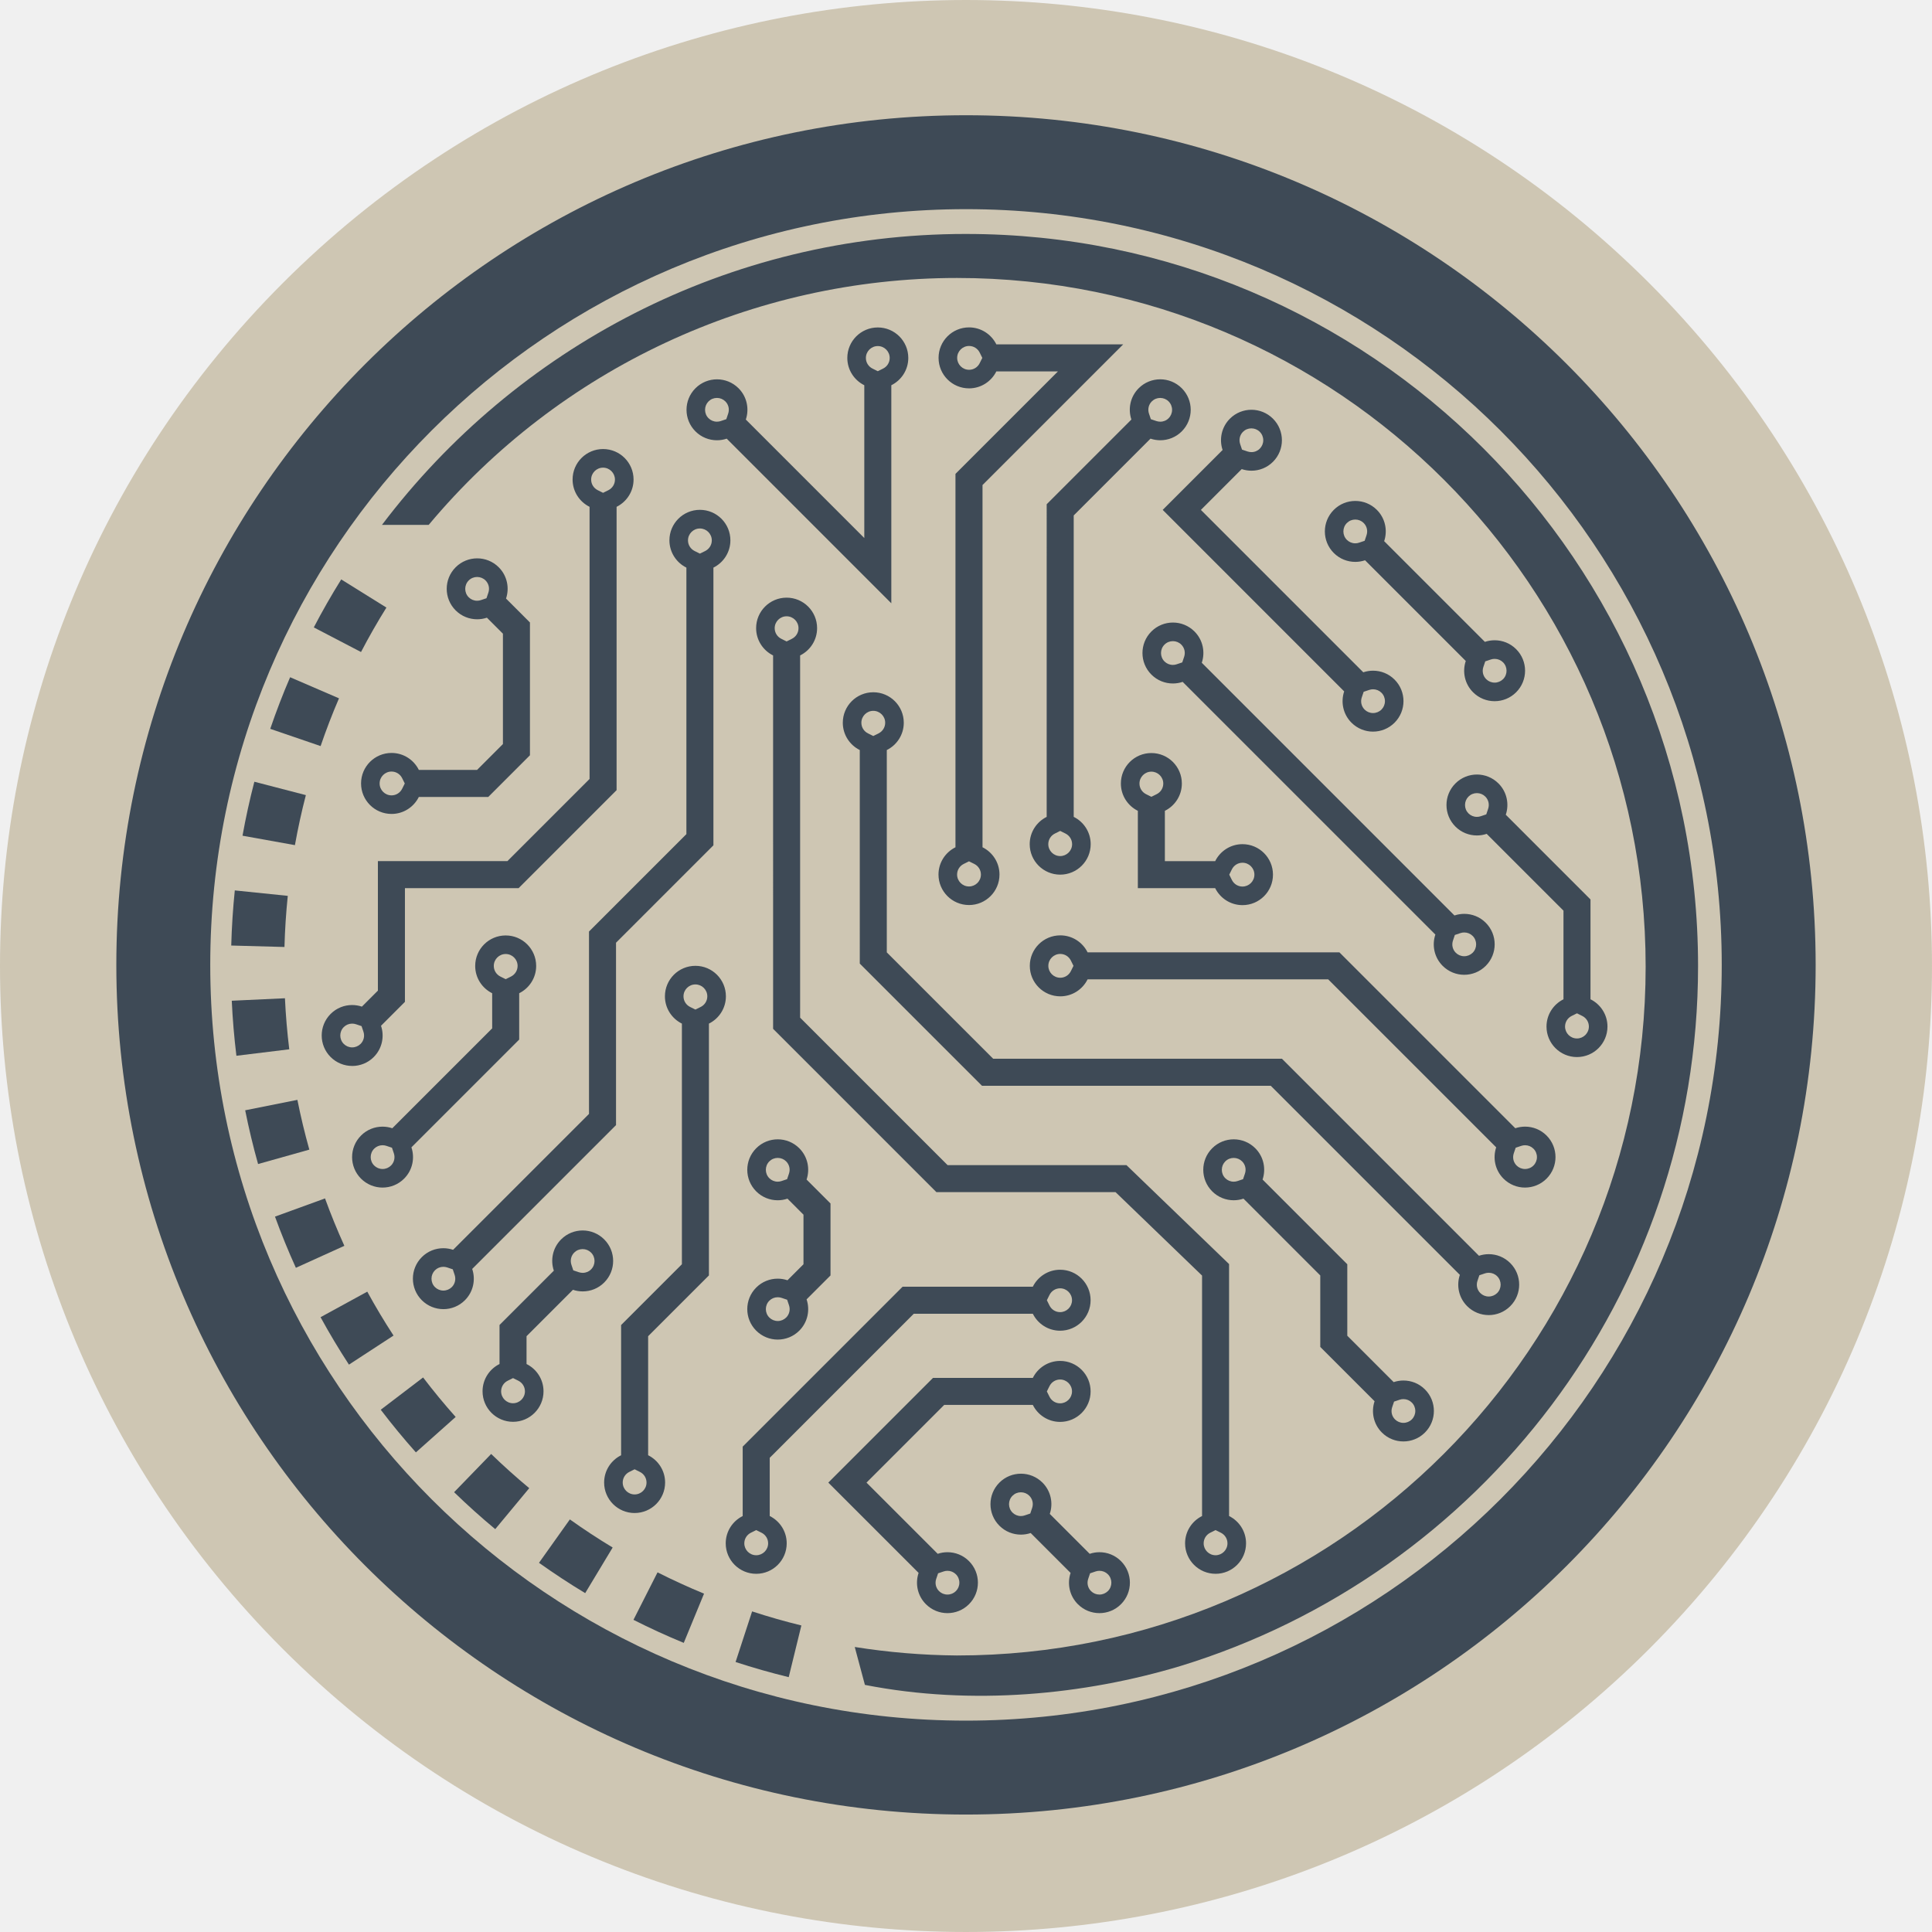
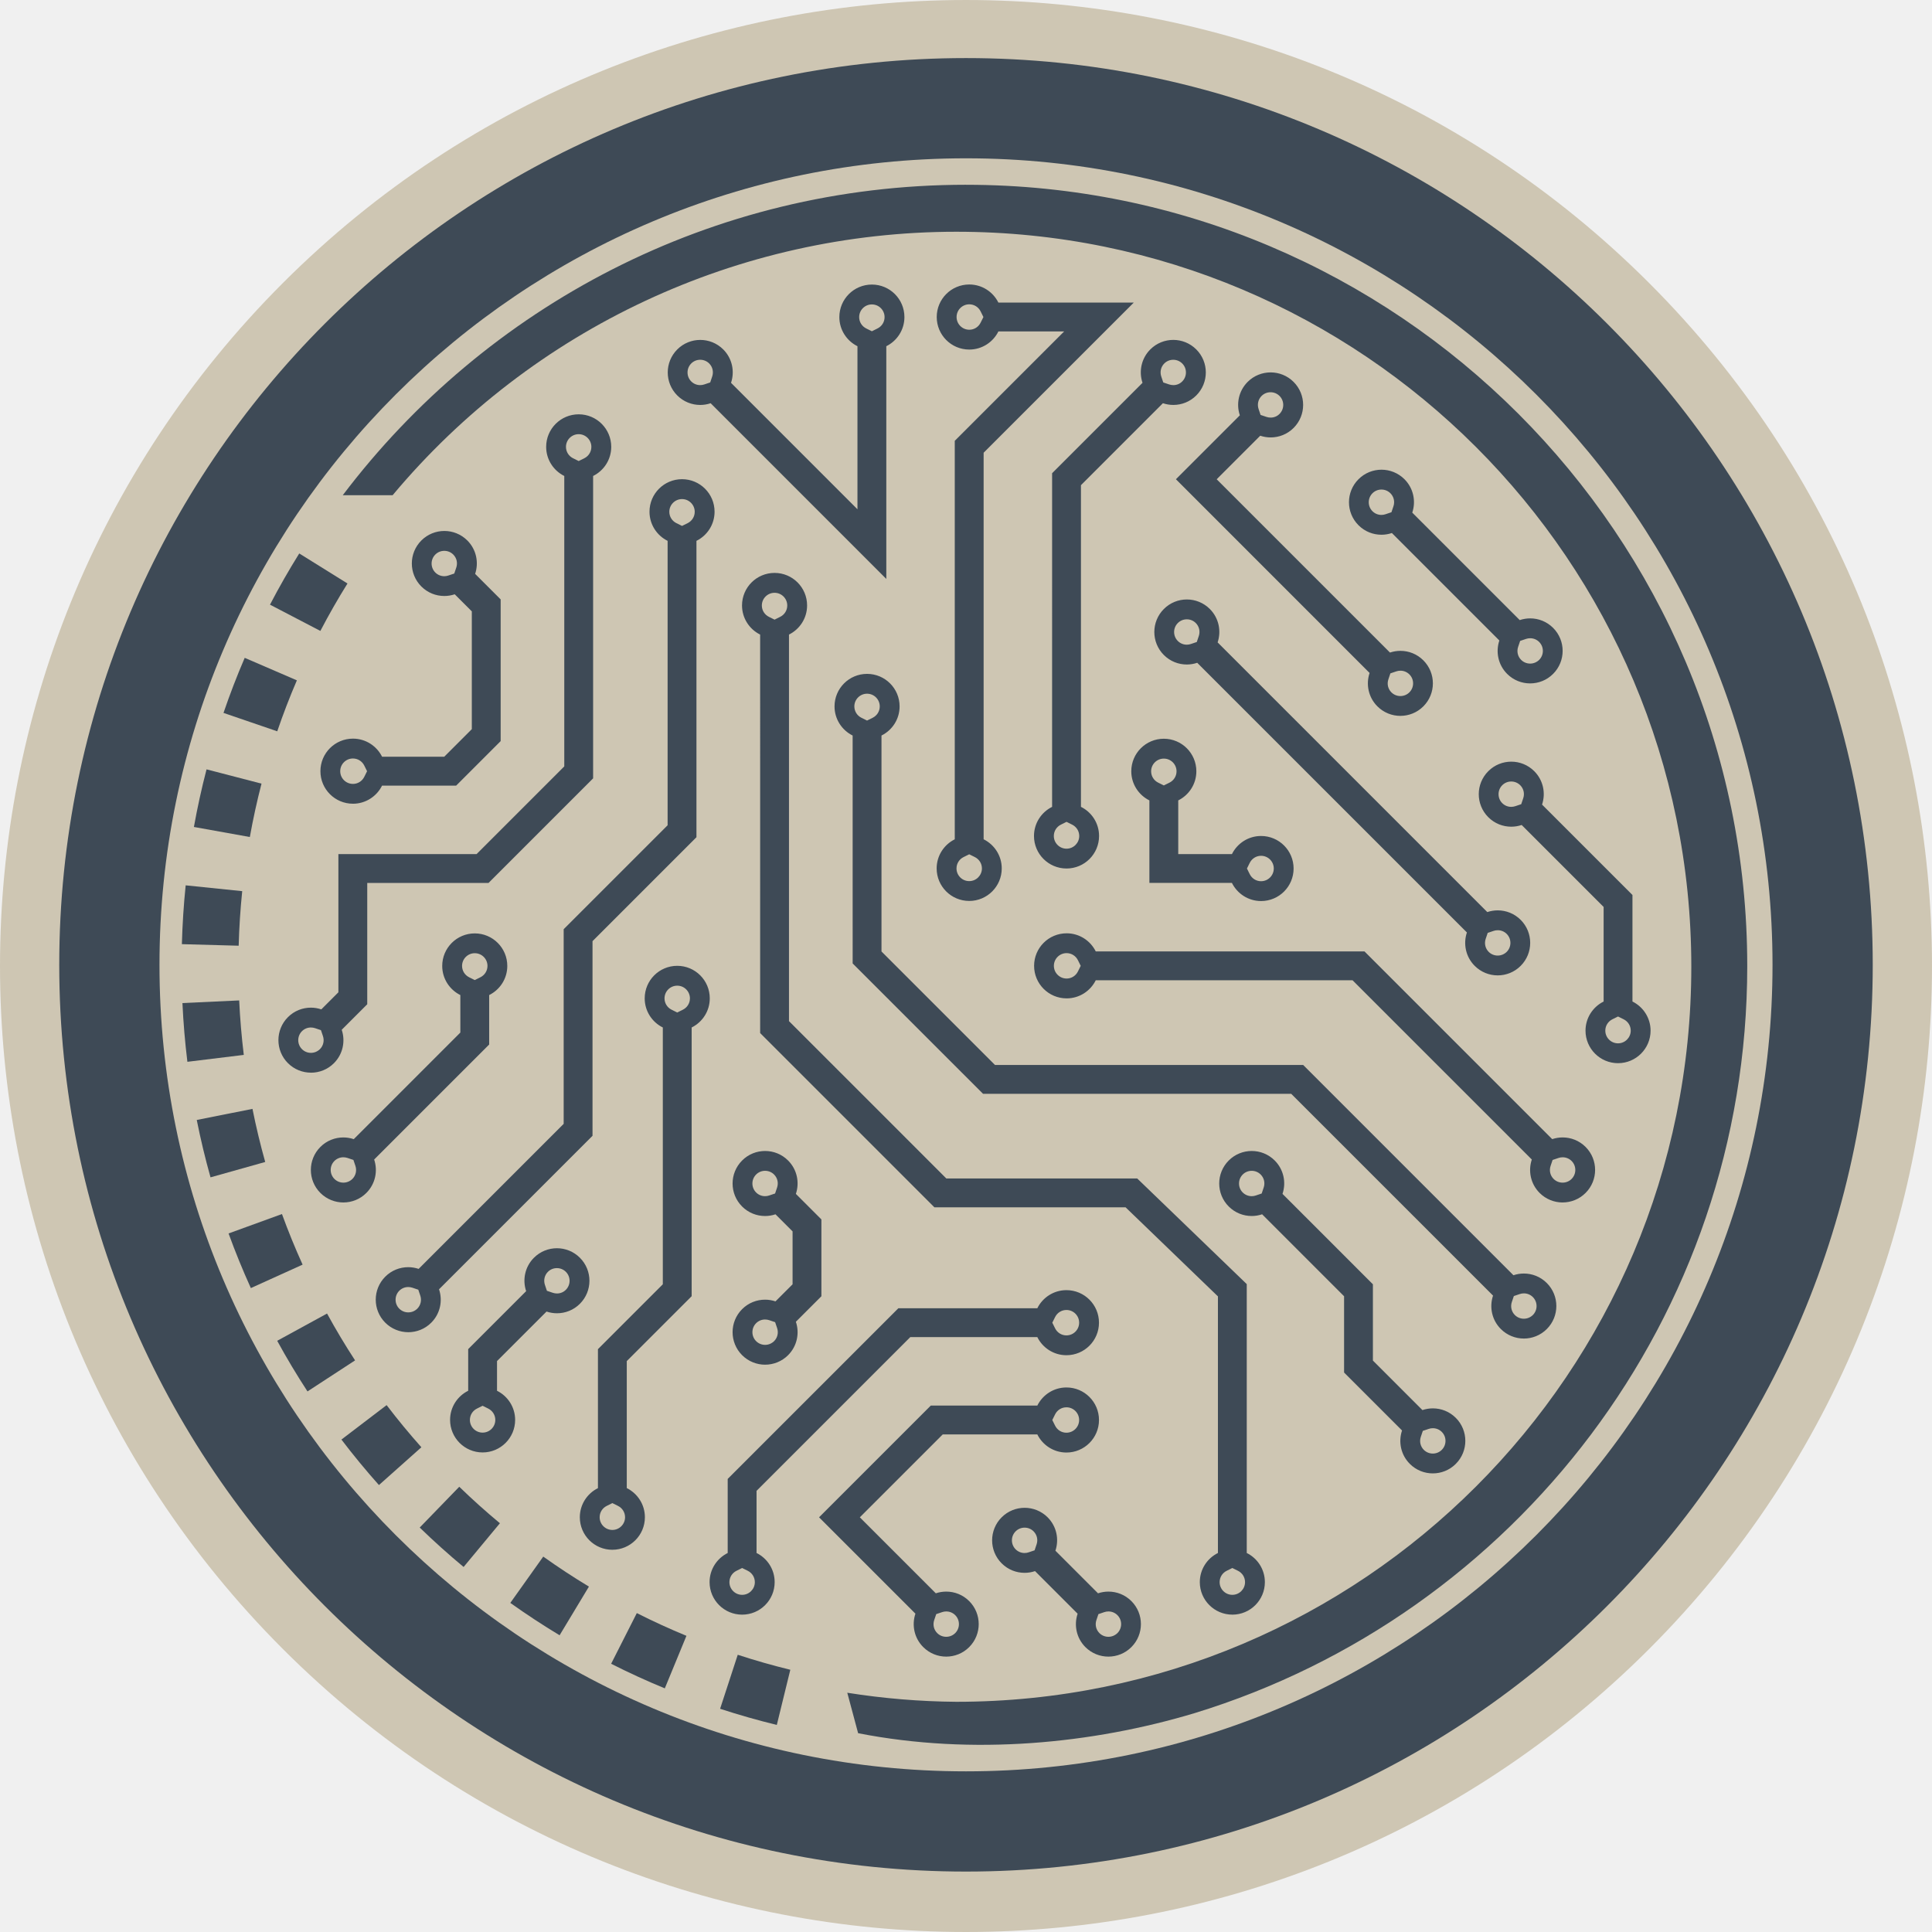
- <svg xmlns="http://www.w3.org/2000/svg" width="114.077mm" height="114.077mm" viewBox="0 0 114.077 114.077" version="1.1" id="svg8">
+ <svg xmlns="http://www.w3.org/2000/svg" width="106.895mm" height="106.895mm" viewBox="0 0 106.895 106.895" version="1.1" id="svg8">
  <defs id="defs2">
    <marker orient="auto" refY="0" refX="0" id="Arrow2Send" style="overflow:visible">
      <path id="path893" style="fill:#3e4a56;fill-opacity:1;fill-rule:evenodd;stroke:#3e4a56;stroke-width:0.625;stroke-linejoin:round;stroke-opacity:1" d="M 8.719,4.034 -2.207,0.016 8.719,-4.002 c -1.745,2.372 -1.735,5.617 -6e-7,8.035 z" transform="matrix(-0.3,0,0,-0.3,0.69,0)" />
    </marker>
    <marker style="overflow:visible" id="marker3420" refX="0" refY="0" orient="auto">
      <path transform="matrix(-0.3,0,0,-0.3,0.69,0)" d="M 8.719,4.034 -2.207,0.016 8.719,-4.002 c -1.745,2.372 -1.735,5.617 -6e-7,8.035 z" style="fill:#ffffff;fill-opacity:1;fill-rule:evenodd;stroke:#ffffff;stroke-width:0.625;stroke-linejoin:round;stroke-opacity:1" id="path3418" />
    </marker>
    <marker orient="auto" refY="0" refX="0" id="Arrow2Lend" style="overflow:visible">
      <path id="path3123" style="fill:#ffffff;fill-opacity:1;fill-rule:evenodd;stroke:#ffffff;stroke-width:0.625;stroke-linejoin:round;stroke-opacity:1" d="M 8.719,4.034 -2.207,0.016 8.719,-4.002 c -1.745,2.372 -1.735,5.617 -6e-7,8.035 z" transform="matrix(-1.1,0,0,-1.1,-1.1,0)" />
    </marker>
  </defs>
-   <g id="layer1" transform="translate(-8.271617,-71.39467)">
+   <g id="layer1" transform="translate(-11.86239,-74.98545)">
    <g id="g2146" transform="matrix(0.6287689,0,0,0.6287689,3.070681,68.85272)" style="stroke-width:1.59">
-       <circle transform="rotate(45)" r="90.714" cy="-2.99" cx="136.997" id="path843" style="opacity:1;fill:#cec6b3;fill-opacity:1;stroke:none;stroke-width:7.952;stroke-miterlimit:4;stroke-dasharray:none;stroke-dashoffset:0;stroke-opacity:1" />
+       <circle transform="rotate(45)" r="85.003" cy="-2.99" cx="136.997" id="path843" style="opacity:1;fill:#cec6b3;fill-opacity:1;stroke:none;stroke-width:7.952;stroke-miterlimit:4;stroke-dasharray:none;stroke-dashoffset:0;stroke-opacity:1" />
      <path id="rect847" d="m 98.986,26.012 c -22.386,0 -42.287,10.73 -54.843,27.319 h 4.387 c 12.286,-14.69 30.45,-23.181 49.601,-23.185 35.721,-1.9e-5 64.679,28.958 64.679,64.679 -2.7e-4,35.721 -28.958,64.679 -64.679,64.679 -3.213,-0.027 -6.419,-0.293 -9.592,-0.797 l 0.954,3.56 c 10.081,1.975 20.62,0.933 29.613,-1.768 28.136,-8.613 48.626,-34.802 48.626,-65.74 0,-37.938 -30.808,-68.746 -68.746,-68.746 z" style="opacity:1;fill:#3e4a56;fill-opacity:1;stroke:none;stroke-width:7.952;stroke-miterlimit:4;stroke-dasharray:none;stroke-dashoffset:0;stroke-opacity:1" />
      <path id="path2072" d="m 40.315,58.455 c -0.914,1.466 -1.774,2.968 -2.575,4.506 l 4.434,2.311 c 0.739,-1.419 1.536,-2.811 2.385,-4.174 z m -4.799,9.185 c -0.687,1.592 -1.307,3.21 -1.867,4.846 l 4.73,1.619 c 0.519,-1.518 1.093,-3.016 1.727,-4.484 z m -3.359,9.814 c -0.435,1.675 -0.806,3.366 -1.112,5.068 l 4.922,0.885 c 0.283,-1.578 0.625,-3.146 1.027,-4.697 z m -1.836,10.205 c -0.177,1.72 -0.287,3.447 -0.334,5.176 l 4.998,0.137 c 0.043,-1.603 0.147,-3.206 0.311,-4.801 z m 4.709,10.127 -4.994,0.233 c 0.08,1.728 0.225,3.451 0.436,5.168 l 4.963,-0.607 c -0.195,-1.592 -0.33,-3.191 -0.405,-4.793 z m 1.168,9.543 -4.902,0.978 c 0.339,1.697 0.743,3.381 1.211,5.047 l 4.813,-1.352 c -0.433,-1.543 -0.807,-3.102 -1.121,-4.674 z m 2.596,9.254 -4.699,1.709 c 0.592,1.626 1.246,3.231 1.961,4.807 l 4.554,-2.064 c -0.662,-1.46 -1.268,-2.945 -1.816,-4.451 z m 3.967,8.756 -4.387,2.398 c 0.83,1.519 1.72,3.004 2.666,4.455 l 4.187,-2.731 c -0.875,-1.341 -1.698,-2.717 -2.466,-4.123 z m 5.242,8.058 -3.977,3.031 c 1.049,1.377 2.151,2.712 3.301,4.004 l 3.735,-3.326 c -1.067,-1.198 -2.088,-2.435 -3.059,-3.709 z m 6.392,7.184 -3.48,3.59 c 1.243,1.205 2.532,2.364 3.863,3.469 l 3.194,-3.848 c -1.233,-1.024 -2.427,-2.096 -3.577,-3.211 z m 7.391,6.146 -2.899,4.075 c 1.408,1.001 2.853,1.953 4.338,2.847 l 2.58,-4.283 c -1.371,-0.825 -2.711,-1.708 -4.019,-2.639 z m 8.233,4.971 -2.26,4.459 c 1.545,0.783 3.122,1.505 4.723,2.164 l 1.904,-4.623 c -1.481,-0.61 -2.939,-1.277 -4.367,-2 z m 8.881,3.668 -1.552,4.752 c 1.645,0.538 3.31,1.011 4.99,1.422 l 1.188,-4.855 c -1.558,-0.381 -3.102,-0.821 -4.625,-1.319 z" style="color:#000000;font-style:normal;font-variant:normal;font-weight:normal;font-stretch:normal;font-size:medium;line-height:normal;font-family:sans-serif;font-variant-ligatures:normal;font-variant-position:normal;font-variant-caps:normal;font-variant-numeric:normal;font-variant-alternates:normal;font-feature-settings:normal;text-indent:0;text-align:start;text-decoration:none;text-decoration-line:none;text-decoration-style:solid;text-decoration-color:#000000;letter-spacing:normal;word-spacing:normal;text-transform:none;writing-mode:lr-tb;direction:ltr;text-orientation:mixed;dominant-baseline:auto;baseline-shift:baseline;text-anchor:start;white-space:normal;shape-padding:0;clip-rule:nonzero;display:inline;overflow:visible;visibility:visible;opacity:1;isolation:auto;mix-blend-mode:normal;color-interpolation:sRGB;color-interpolation-filters:linearRGB;solid-color:#000000;solid-opacity:1;vector-effect:none;fill:#3e4a56;fill-opacity:1;fill-rule:nonzero;stroke:none;stroke-width:7.952;stroke-linecap:butt;stroke-linejoin:miter;stroke-miterlimit:4;stroke-dasharray:7.952, 7.952;stroke-dashoffset:0;stroke-opacity:1;color-rendering:auto;image-rendering:auto;shape-rendering:auto;text-rendering:auto;enable-background:accumulate" />
      <path id="circle6616-9" d="M 98.986,14.864 A 79.79,79.79 0 0 0 19.196,94.653 79.79,79.79 0 0 0 98.986,174.443 79.79,79.79 0 0 0 178.775,94.653 79.79,79.79 0 0 0 98.986,14.864 Z m 0,8.82 A 70.97,70.97 0 0 1 169.956,94.653 70.97,70.97 0 0 1 98.986,165.623 70.97,70.97 0 0 1 28.016,94.653 70.97,70.97 0 0 1 98.986,23.684 Z" style="opacity:1;fill:#3e4a56;fill-opacity:1;stroke:none;stroke-width:7.952;stroke-miterlimit:4;stroke-dasharray:none;stroke-dashoffset:0;stroke-opacity:1" />
      <path id="path73" d="m 97.243,155.529 v -6.4e-4 c 0.732,0 1.466,-0.279 2.023,-0.838 1.118,-1.118 1.118,-2.93 0,-4.048 -0.559,-0.559 -1.287,-0.836 -2.019,-0.836 -0.311,0 -0.622,0.051 -0.918,0.15 l -6.686,-6.686 7.296,-7.295 h 8.323 c 0.468,0.944 1.438,1.594 2.563,1.594 1.581,0 2.863,-1.281 2.863,-2.863 0,-1.581 -1.281,-2.863 -2.863,-2.863 -1.124,0 -2.095,0.651 -2.563,1.594 h -9.374 l -9.832,9.832 8.479,8.479 c -0.336,0.998 -0.109,2.144 0.685,2.938 0.559,0.561 1.291,0.842 2.023,0.842 z m 14.273,-6.4e-4 c 0.732,0 1.466,-0.279 2.023,-0.838 1.118,-1.118 1.118,-2.93 0,-4.048 -0.559,-0.559 -1.288,-0.836 -2.019,-0.836 -0.311,0 -0.622,0.051 -0.918,0.151 l -3.748,-3.748 c 0.336,-0.998 0.11,-2.144 -0.684,-2.938 -0.559,-0.559 -1.291,-0.838 -2.024,-0.838 -0.732,0 -1.466,0.279 -2.023,0.838 -1.118,1.118 -1.118,2.931 0,4.048 0.559,0.559 1.288,0.836 2.019,0.836 0.311,0 0.622,-0.051 0.918,-0.151 l 3.748,3.748 c -0.336,0.998 -0.11,2.144 0.684,2.938 0.558,0.558 1.29,0.838 2.024,0.838 z m 0,-1.744 h -2.2e-4 c -0.299,-1.1e-4 -0.579,-0.116 -0.79,-0.326 -0.301,-0.301 -0.403,-0.74 -0.264,-1.148 l 0.176,-0.522 0.522,-0.176 c 0.117,-0.04 0.238,-0.059 0.363,-0.059 0.299,0 0.577,0.116 0.787,0.325 0.436,0.436 0.436,1.145 0,1.581 -0.215,0.208 -0.495,0.325 -0.793,0.325 z m -14.273,0 c -0.299,0 -0.579,-0.116 -0.79,-0.326 -0.301,-0.301 -0.403,-0.74 -0.264,-1.148 l 0.176,-0.522 0.522,-0.176 c 0.117,-0.04 0.238,-0.059 0.363,-0.059 0.299,0 0.577,0.116 0.787,0.325 0.211,0.211 0.326,0.491 0.326,0.79 0,0.299 -0.116,0.579 -0.326,0.79 -0.211,0.21 -0.494,0.326 -0.793,0.326 z m -17.957,-1.949 v -2.1e-4 c 1.581,0 2.863,-1.281 2.863,-2.863 0,-1.124 -0.65,-2.095 -1.594,-2.563 v -5.468 l 13.529,-13.529 h 11.177 c 0.468,0.944 1.438,1.594 2.563,1.594 1.581,0 2.863,-1.281 2.863,-2.863 0,-1.581 -1.281,-2.863 -2.863,-2.863 -1.124,0 -2.095,0.65 -2.563,1.594 H 93.033 l -15.017,15.017 v 6.52 c -0.944,0.468 -1.594,1.438 -1.594,2.563 0.002,1.58 1.283,2.861 2.864,2.861 z m 43.136,-2.1e-4 c 1.581,0 2.863,-1.281 2.863,-2.863 0,-1.124 -0.651,-2.095 -1.594,-2.563 V 122.748 l -9.637,-9.293 H 97.256 L 83.409,99.608 V 65.593 c 0.944,-0.468 1.594,-1.438 1.594,-2.563 0,-1.581 -1.281,-2.863 -2.863,-2.863 -1.581,0 -2.863,1.281 -2.863,2.863 0,1.124 0.651,2.095 1.594,2.563 l 8e-4,35.065 15.334,15.334 16.824,8e-4 8.124,7.835 v 22.582 c -0.944,0.468 -1.594,1.438 -1.594,2.563 8.1e-4,1.58 1.282,2.861 2.863,2.861 z m 0,-1.744 c -0.617,0 -1.118,-0.501 -1.118,-1.118 0,-0.425 0.239,-0.809 0.625,-0.999 l 0.493,-0.244 0.493,0.244 c 0.385,0.191 0.625,0.574 0.625,0.999 0,0.617 -0.503,1.118 -1.118,1.118 z m -43.136,0 c -0.617,0 -1.118,-0.501 -1.118,-1.118 0,-0.425 0.239,-0.809 0.625,-0.999 l 0.493,-0.244 0.494,0.244 c 0.385,0.191 0.625,0.574 0.625,0.999 0,0.617 -0.503,1.118 -1.118,1.118 z m 24.854,-3.68 c -0.299,0 -0.577,-0.116 -0.787,-0.325 -0.436,-0.436 -0.436,-1.145 0,-1.581 0.211,-0.211 0.491,-0.326 0.79,-0.326 0.299,0 0.579,0.116 0.79,0.326 0.301,0.301 0.403,0.74 0.264,1.148 l -0.176,0.522 -0.522,0.176 c -0.114,0.04 -0.236,0.06 -0.36,0.06 z m -36.273,-0.285 v -2.2e-4 c 1.581,0 2.863,-1.281 2.863,-2.863 0,-1.124 -0.65,-2.095 -1.594,-2.563 v -11.177 l 5.709,-5.709 v -23.647 c 0.944,-0.468 1.594,-1.438 1.594,-2.563 0,-1.581 -1.281,-2.863 -2.863,-2.863 -1.581,0 -2.863,1.281 -2.863,2.863 0,1.124 0.65,2.095 1.594,2.563 v 22.598 l -5.709,5.709 v 12.229 c -0.944,0.468 -1.594,1.438 -1.594,2.563 8e-4,1.58 1.282,2.861 2.863,2.861 z m 0,-1.745 c -0.617,0 -1.118,-0.501 -1.118,-1.118 0,-0.425 0.239,-0.809 0.625,-0.999 l 0.493,-0.245 0.493,0.245 c 0.385,0.19 0.625,0.574 0.625,0.999 0,0.617 -0.502,1.118 -1.118,1.118 z m 72.195,-4.976 c 0.732,0 1.466,-0.279 2.024,-0.838 1.118,-1.118 1.118,-2.931 0,-4.048 -0.559,-0.559 -1.288,-0.836 -2.019,-0.836 -0.311,0 -0.622,0.051 -0.918,0.151 l -4.357,-4.357 v -6.712 l -7.955,-7.955 c 0.336,-0.998 0.109,-2.144 -0.685,-2.938 -0.559,-0.559 -1.291,-0.838 -2.023,-0.838 -0.732,0 -1.466,0.279 -2.023,0.838 -1.118,1.118 -1.118,2.931 0,4.048 0.559,0.559 1.287,0.836 2.019,0.836 0.311,0 0.622,-0.051 0.918,-0.151 l 7.212,7.212 v 6.712 l 5.1,5.1 c -0.336,0.998 -0.109,2.144 0.685,2.938 0.558,0.56 1.29,0.838 2.023,0.838 z m 0,-1.745 c -0.299,0 -0.579,-0.116 -0.79,-0.326 -0.301,-0.301 -0.403,-0.74 -0.264,-1.148 l 0.176,-0.522 0.52,-0.176 c 0.117,-0.04 0.238,-0.059 0.362,-0.059 0.299,0 0.577,0.116 0.787,0.325 0.211,0.211 0.326,0.491 0.326,0.79 0,0.299 -0.116,0.579 -0.326,0.79 -0.211,0.211 -0.492,0.326 -0.79,0.326 z m -83.613,-0.099 c 1.581,0 2.863,-1.281 2.863,-2.863 0,-1.124 -0.651,-2.095 -1.594,-2.563 v -2.614 l 4.357,-4.357 c 0.299,0.1 0.609,0.151 0.918,0.151 0.731,0 1.463,-0.278 2.019,-0.836 1.118,-1.118 1.118,-2.93 0,-4.048 -0.559,-0.559 -1.291,-0.839 -2.023,-0.839 -0.732,0 -1.466,0.279 -2.024,0.839 -0.794,0.794 -1.021,1.941 -0.684,2.938 l -5.1,5.1 v 3.665 c -0.944,0.468 -1.594,1.438 -1.594,2.563 8e-4,1.582 1.282,2.864 2.863,2.864 z m 51.374,-1.735 c -0.425,0 -0.809,-0.239 -0.999,-0.625 l -0.245,-0.493 0.245,-0.494 c 0.191,-0.385 0.574,-0.625 0.999,-0.625 0.617,0 1.118,0.501 1.118,1.118 0,0.617 -0.501,1.118 -1.118,1.118 z m -51.374,-0.009 c -0.617,0 -1.118,-0.501 -1.118,-1.118 0,-0.425 0.239,-0.809 0.625,-0.999 l 0.493,-0.245 0.493,0.245 c 0.385,0.191 0.625,0.574 0.625,0.999 0,0.617 -0.502,1.118 -1.118,1.118 z m 24.859,-5.978 c 0.732,0 1.466,-0.279 2.024,-0.838 0.794,-0.794 1.021,-1.942 0.684,-2.938 l 2.246,-2.246 v -6.76 l -2.246,-2.246 c 0.336,-0.998 0.11,-2.144 -0.684,-2.938 -0.559,-0.559 -1.291,-0.839 -2.024,-0.839 -0.732,0 -1.466,0.279 -2.023,0.839 -1.118,1.118 -1.118,2.93 0,4.048 0.559,0.559 1.29,0.836 2.019,0.836 0.311,0 0.622,-0.051 0.918,-0.151 l 1.503,1.503 v 4.657 l -1.503,1.502 c -0.299,-0.1 -0.609,-0.15 -0.918,-0.15 -0.731,0 -1.463,0.278 -2.019,0.836 -1.118,1.118 -1.118,2.93 0,4.048 0.558,0.556 1.29,0.838 2.023,0.838 z m 0,-1.744 v -2.1e-4 c -0.299,0 -0.579,-0.116 -0.79,-0.326 -0.436,-0.436 -0.436,-1.145 0,-1.581 0.209,-0.209 0.489,-0.325 0.787,-0.325 0.124,0 0.246,0.021 0.363,0.059 l 0.522,0.176 0.176,0.522 c 0.136,0.407 0.035,0.847 -0.265,1.148 -0.215,0.209 -0.496,0.328 -0.793,0.328 z m 66.764,-0.555 c 0.732,-1.1e-4 1.465,-0.279 2.023,-0.838 1.118,-1.118 1.118,-2.93 0,-4.048 -0.559,-0.559 -1.287,-0.836 -2.019,-0.836 -0.311,0 -0.622,0.051 -0.918,0.15 L 128.657,103.466 H 101.538 L 91.549,93.478 V 74.477 c 0.944,-0.468 1.594,-1.438 1.594,-2.563 0,-1.581 -1.281,-2.863 -2.863,-2.863 -1.581,0 -2.863,1.281 -2.863,2.863 0,1.124 0.651,2.095 1.594,2.563 l 8e-4,20.053 11.474,11.474 h 27.119 l 17.758,17.757 c -0.336,0.998 -0.11,2.144 0.684,2.938 0.559,0.559 1.291,0.84 2.023,0.84 z m -40.248,-0.278 c -0.425,0 -0.809,-0.239 -0.999,-0.625 l -0.245,-0.494 0.245,-0.493 c 0.191,-0.385 0.574,-0.625 0.999,-0.625 0.617,0 1.118,0.501 1.118,1.118 0,0.617 -0.501,1.118 -1.118,1.118 z m -57.916,-0.28 c 0.732,-1.1e-4 1.466,-0.279 2.023,-0.839 0.794,-0.794 1.021,-1.941 0.684,-2.938 l 13.506,-13.506 V 92.571 l 9.146,-9.146 V 57.346 c 0.944,-0.468 1.594,-1.438 1.594,-2.563 0,-1.581 -1.281,-2.863 -2.863,-2.863 -1.581,0 -2.863,1.281 -2.863,2.863 0,1.124 0.651,2.095 1.594,2.563 v 25.028 l -9.146,9.146 v 17.128 l -12.762,12.761 c -0.299,-0.1 -0.609,-0.15 -0.918,-0.15 -0.731,0 -1.463,0.278 -2.019,0.836 -1.118,1.118 -1.118,2.93 0,4.048 0.557,0.556 1.29,0.837 2.022,0.838 z m 98.164,-1.187 c -0.299,0 -0.579,-0.116 -0.79,-0.326 -0.301,-0.301 -0.403,-0.74 -0.264,-1.148 l 0.176,-0.522 0.522,-0.176 c 0.117,-0.04 0.238,-0.059 0.363,-0.059 0.299,0 0.577,0.116 0.787,0.325 0.436,0.436 0.436,1.145 0,1.581 -0.215,0.208 -0.494,0.325 -0.793,0.325 z m -98.164,-0.558 c -0.299,0 -0.579,-0.116 -0.79,-0.326 -0.211,-0.211 -0.326,-0.491 -0.326,-0.79 0,-0.299 0.116,-0.579 0.326,-0.79 0.209,-0.209 0.489,-0.325 0.787,-0.325 0.124,0 0.246,0.021 0.363,0.059 l 0.522,0.176 0.176,0.522 c 0.136,0.407 0.035,0.847 -0.265,1.148 -0.214,0.209 -0.494,0.326 -0.793,0.326 z m 13.085,-1.664 c -0.124,0 -0.246,-0.021 -0.363,-0.059 l -0.522,-0.176 -0.176,-0.522 c -0.136,-0.407 -0.036,-0.847 0.264,-1.148 0.211,-0.211 0.491,-0.326 0.79,-0.326 0.299,0 0.579,0.116 0.79,0.326 0.436,0.436 0.436,1.145 0,1.581 -0.206,0.21 -0.485,0.324 -0.783,0.324 z m -18.794,-8.009 c 0.732,0 1.466,-0.279 2.023,-0.839 0.794,-0.794 1.021,-1.941 0.685,-2.938 l 10.121,-10.121 v -4.352 c 0.944,-0.468 1.594,-1.438 1.594,-2.563 0,-1.581 -1.281,-2.863 -2.863,-2.863 -1.581,0 -2.863,1.281 -2.863,2.863 0,1.124 0.651,2.095 1.594,2.563 l 8e-4,3.3 -9.379,9.379 c -0.299,-0.1 -0.609,-0.15 -0.918,-0.15 -0.731,0 -1.463,0.278 -2.019,0.836 -1.118,1.118 -1.118,2.93 0,4.048 0.559,0.556 1.291,0.838 2.023,0.838 z m 107.283,-2.1e-4 c 0.732,0 1.466,-0.279 2.024,-0.838 1.118,-1.118 1.118,-2.93 0,-4.048 -0.559,-0.559 -1.288,-0.836 -2.019,-0.836 -0.311,0 -0.622,0.051 -0.918,0.15 l -16.518,-16.518 h -23.647 c -0.468,-0.944 -1.438,-1.594 -2.563,-1.594 -1.581,0 -2.863,1.281 -2.863,2.863 0,1.581 1.281,2.863 2.863,2.863 1.124,0 2.095,-0.65 2.563,-1.594 h 22.596 l 15.775,15.775 c -0.336,0.998 -0.109,2.144 0.685,2.938 0.559,0.559 1.291,0.84 2.023,0.84 z m -27.359,-0.553 c -0.299,0 -0.577,-0.116 -0.787,-0.325 -0.211,-0.211 -0.326,-0.491 -0.326,-0.79 0,-0.299 0.116,-0.579 0.326,-0.79 0.211,-0.211 0.491,-0.326 0.79,-0.326 0.299,0 0.579,0.116 0.79,0.326 0.301,0.301 0.403,0.74 0.264,1.149 l -0.176,0.522 -0.522,0.176 c -0.113,0.04 -0.235,0.059 -0.359,0.059 z m -42.819,0 c -0.299,0 -0.577,-0.116 -0.787,-0.325 -0.436,-0.436 -0.436,-1.145 0,-1.581 0.211,-0.211 0.491,-0.326 0.79,-0.326 0.299,0 0.579,0.116 0.79,0.326 0.301,0.301 0.403,0.74 0.265,1.148 l -0.176,0.522 -0.522,0.176 c -0.114,0.041 -0.236,0.06 -0.36,0.06 z m 70.178,-1.191 c -0.299,0 -0.579,-0.116 -0.79,-0.326 -0.301,-0.301 -0.403,-0.74 -0.264,-1.148 l 0.176,-0.522 0.522,-0.176 c 0.117,-0.04 0.238,-0.059 0.363,-0.059 0.299,0 0.577,0.116 0.787,0.325 0.211,0.211 0.326,0.491 0.326,0.79 0,0.299 -0.116,0.579 -0.326,0.79 -0.21,0.211 -0.494,0.326 -0.793,0.326 z m -107.283,0 c -0.299,0 -0.579,-0.116 -0.79,-0.326 -0.436,-0.436 -0.436,-1.145 0,-1.581 0.209,-0.209 0.489,-0.325 0.787,-0.325 0.124,0 0.245,0.021 0.363,0.059 l 0.522,0.176 0.176,0.522 c 0.136,0.407 0.036,0.847 -0.264,1.148 -0.214,0.21 -0.494,0.327 -0.793,0.327 z m -2.854,-9.674 c 0.732,-1.1e-4 1.466,-0.279 2.023,-0.838 0.794,-0.794 1.021,-1.942 0.684,-2.938 l 2.246,-2.246 V 87.447 h 10.675 l 9.201,-9.202 V 51.637 c 0.944,-0.468 1.594,-1.438 1.594,-2.563 0,-1.581 -1.281,-2.863 -2.863,-2.863 -1.581,0 -2.863,1.281 -2.863,2.863 0,1.124 0.65,2.095 1.594,2.563 v 25.557 l -7.715,7.715 h -12.162 v 12.162 l -1.502,1.502 c -0.299,-0.1 -0.61,-0.151 -0.918,-0.151 -0.731,0 -1.462,0.278 -2.019,0.836 -1.118,1.118 -1.118,2.931 0,4.048 0.557,0.556 1.289,0.837 2.023,0.837 z m 115.017,-0.838 c 1.581,0 2.863,-1.281 2.863,-2.863 0,-1.124 -0.651,-2.095 -1.594,-2.563 v -9.374 l -7.955,-7.955 c 0.336,-0.998 0.109,-2.144 -0.685,-2.938 -0.559,-0.559 -1.291,-0.839 -2.023,-0.839 -0.732,0 -1.466,0.279 -2.023,0.839 -1.118,1.118 -1.118,2.93 0,4.048 0.559,0.559 1.288,0.836 2.019,0.836 0.311,0 0.622,-0.051 0.918,-0.151 l 7.212,7.212 v 8.324 c -0.944,0.468 -1.594,1.438 -1.594,2.563 8e-4,1.58 1.282,2.862 2.863,2.862 z M 41.343,102.4 h -2.8e-4 c -0.299,-1e-4 -0.578,-0.116 -0.789,-0.326 -0.436,-0.436 -0.436,-1.145 0,-1.581 0.209,-0.209 0.489,-0.325 0.786,-0.325 0.124,0 0.246,0.021 0.363,0.059 l 0.522,0.176 0.176,0.522 c 0.136,0.407 0.035,0.847 -0.265,1.148 -0.215,0.21 -0.495,0.327 -0.793,0.327 z m 115.017,-0.838 c -0.617,0 -1.118,-0.501 -1.118,-1.118 0,-0.425 0.239,-0.809 0.625,-0.999 l 0.494,-0.244 0.493,0.244 c 0.385,0.19 0.625,0.574 0.625,0.999 0,0.617 -0.503,1.118 -1.118,1.118 z m -82.784,-2.713 -0.494,-0.244 c -0.385,-0.19 -0.625,-0.574 -0.625,-0.999 0,-0.617 0.501,-1.118 1.118,-1.118 0.617,0 1.118,0.501 1.118,1.118 0,0.425 -0.239,0.809 -0.625,0.999 z m -17.816,-2.854 -0.493,-0.245 c -0.385,-0.191 -0.625,-0.574 -0.625,-1.001 0,-0.617 0.501,-1.118 1.118,-1.118 0.617,0 1.118,0.501 1.118,1.118 0,0.425 -0.239,0.809 -0.625,1.001 z m 52.077,-0.135 c -0.617,0 -1.118,-0.501 -1.118,-1.118 0,-0.617 0.501,-1.118 1.118,-1.118 0.425,0 0.809,0.239 0.999,0.625 l 0.244,0.494 -0.244,0.493 c -0.19,0.386 -0.574,0.625 -0.999,0.625 z m 37.934,-0.277 c 0.732,0 1.466,-0.279 2.023,-0.838 1.118,-1.118 1.118,-2.931 0,-4.048 -0.559,-0.559 -1.287,-0.836 -2.019,-0.836 -0.311,0 -0.622,0.051 -0.918,0.151 L 121.128,66.281 c 0.336,-0.998 0.109,-2.144 -0.685,-2.938 -0.559,-0.559 -1.291,-0.839 -2.023,-0.839 -0.732,0 -1.466,0.279 -2.024,0.839 -1.118,1.118 -1.118,2.93 0,4.048 0.559,0.559 1.288,0.836 2.019,0.836 0.311,0 0.622,-0.051 0.918,-0.151 l 23.73,23.729 c -0.336,0.998 -0.109,2.144 0.685,2.938 0.559,0.559 1.291,0.84 2.023,0.84 z m 0,-1.744 c -0.299,0 -0.579,-0.116 -0.79,-0.326 -0.301,-0.301 -0.403,-0.74 -0.264,-1.148 l 0.176,-0.522 0.522,-0.176 c 0.117,-0.04 0.238,-0.059 0.363,-0.059 0.299,0 0.577,0.116 0.787,0.325 0.436,0.436 0.436,1.145 0,1.581 -0.214,0.208 -0.494,0.325 -0.793,0.325 z m -20.82,-4.797 c 1.581,-2.09e-4 2.862,-1.281 2.862,-2.863 0,-1.581 -1.281,-2.863 -2.863,-2.863 -1.124,0 -2.095,0.65 -2.563,1.594 h -4.725 v -4.725 c 0.944,-0.468 1.594,-1.438 1.594,-2.563 0,-1.581 -1.281,-2.863 -2.863,-2.863 -1.581,0 -2.863,1.281 -2.863,2.863 0,1.124 0.651,2.095 1.594,2.563 v 7.261 h 7.261 c 0.47,0.945 1.439,1.595 2.564,1.595 z m -25.683,-0.009 c 1.581,0 2.863,-1.281 2.863,-2.863 0,-1.124 -0.65,-2.095 -1.594,-2.563 V 49.592 l 13.211,-13.211 h -11.912 c -0.468,-0.944 -1.438,-1.594 -2.563,-1.594 -1.581,0 -2.863,1.281 -2.863,2.863 0,1.581 1.281,2.863 2.863,2.863 1.124,0 2.095,-0.651 2.563,-1.594 h 5.786 l -9.625,9.625 v 35.065 c -0.944,0.468 -1.594,1.438 -1.594,2.563 0.002,1.579 1.283,2.86 2.865,2.86 z m 25.683,-1.736 c -0.425,0 -0.809,-0.239 -0.999,-0.625 l -0.244,-0.493 0.244,-0.494 c 0.191,-0.385 0.574,-0.625 0.999,-0.625 0.617,0 1.118,0.501 1.118,1.118 -8e-4,0.617 -0.502,1.118 -1.118,1.118 z m -25.683,-0.009 c -0.617,0 -1.118,-0.501 -1.118,-1.118 0,-0.425 0.239,-0.809 0.625,-0.999 l 0.493,-0.244 0.494,0.244 c 0.385,0.191 0.625,0.574 0.625,0.999 -8.1e-4,0.617 -0.503,1.118 -1.118,1.118 z m 8.564,-1.11 c 1.581,0 2.863,-1.281 2.863,-2.863 0,-1.124 -0.65,-2.095 -1.594,-2.563 v -28.305 l 7.212,-7.212 c 0.299,0.1 0.609,0.151 0.918,0.151 0.731,0 1.463,-0.278 2.019,-0.836 1.118,-1.118 1.118,-2.93 0,-4.048 -0.559,-0.559 -1.291,-0.839 -2.024,-0.839 -0.732,0 -1.466,0.279 -2.023,0.839 -0.794,0.794 -1.021,1.941 -0.685,2.938 l -7.955,7.955 -8e-4,29.359 c -0.944,0.468 -1.594,1.438 -1.594,2.563 8.1e-4,1.58 1.283,2.861 2.864,2.861 z m 0,-1.744 c -0.617,0 -1.118,-0.501 -1.118,-1.118 0,-0.425 0.239,-0.809 0.625,-0.999 l 0.493,-0.245 0.493,0.245 c 0.385,0.191 0.625,0.574 0.625,0.999 0,0.617 -0.503,1.118 -1.118,1.118 z m 39.129,-3.681 c -0.299,0 -0.577,-0.116 -0.787,-0.325 -0.211,-0.211 -0.326,-0.491 -0.326,-0.79 0,-0.299 0.116,-0.579 0.326,-0.79 0.211,-0.211 0.491,-0.326 0.79,-0.326 0.299,0 0.579,0.116 0.79,0.326 0.301,0.301 0.403,0.74 0.265,1.148 l -0.176,0.522 -0.522,0.176 c -0.114,0.039 -0.236,0.059 -0.36,0.059 z M 45.039,80.478 c 1.124,0 2.095,-0.651 2.563,-1.594 h 6.52 l 3.916,-3.916 V 62.498 l -2.246,-2.246 c 0.336,-0.998 0.109,-2.144 -0.685,-2.938 -0.559,-0.559 -1.291,-0.838 -2.023,-0.838 -0.732,0 -1.466,0.279 -2.024,0.838 -1.118,1.118 -1.118,2.93 0,4.048 0.559,0.559 1.29,0.836 2.019,0.836 0.311,0 0.622,-0.051 0.918,-0.15 l 1.503,1.502 v 10.366 l -2.428,2.428 h -5.468 c -0.468,-0.944 -1.438,-1.594 -2.563,-1.594 -1.581,0 -2.863,1.281 -2.863,2.863 -0.002,1.58 1.279,2.864 2.861,2.864 z m 71.355,-1.61 -0.493,-0.244 c -0.385,-0.191 -0.625,-0.574 -0.625,-0.999 0,-0.617 0.501,-1.118 1.118,-1.118 0.617,0 1.118,0.501 1.118,1.118 0,0.425 -0.239,0.809 -0.625,0.999 z M 45.039,78.733 c -0.617,0 -1.118,-0.501 -1.118,-1.118 0,-0.617 0.501,-1.118 1.118,-1.118 0.425,0 0.809,0.239 0.999,0.625 l 0.245,0.494 -0.245,0.493 c -0.19,0.386 -0.574,0.625 -0.999,0.625 z m 45.24,-5.573 -0.493,-0.245 c -0.385,-0.191 -0.625,-0.574 -0.625,-1.001 0,-0.617 0.501,-1.118 1.118,-1.118 0.617,0 1.118,0.501 1.118,1.118 0,0.425 -0.239,0.809 -0.625,1.001 z M 137.208,72.747 c 0.732,0 1.466,-0.279 2.023,-0.838 1.118,-1.118 1.118,-2.931 0,-4.048 -0.559,-0.559 -1.287,-0.836 -2.019,-0.836 -0.311,0 -0.622,0.051 -0.918,0.151 l -15.249,-15.249 3.832,-3.832 c 0.299,0.1 0.61,0.15 0.918,0.15 0.731,0 1.462,-0.278 2.019,-0.836 1.118,-1.118 1.118,-2.93 0,-4.048 -0.559,-0.559 -1.291,-0.838 -2.023,-0.838 -0.732,0 -1.466,0.279 -2.023,0.838 -0.794,0.794 -1.021,1.942 -0.685,2.938 l -5.625,5.625 17.042,17.046 c -0.336,0.998 -0.109,2.144 0.685,2.938 0.559,0.559 1.292,0.84 2.024,0.84 z m 0,-1.744 c -0.299,0 -0.579,-0.116 -0.79,-0.326 -0.301,-0.301 -0.403,-0.74 -0.264,-1.148 l 0.176,-0.522 0.522,-0.176 c 0.117,-0.04 0.238,-0.059 0.363,-0.059 0.299,0 0.577,0.116 0.787,0.325 0.211,0.211 0.326,0.491 0.326,0.79 0,0.299 -0.116,0.579 -0.326,0.79 -0.211,0.21 -0.494,0.326 -0.793,0.326 z m 11.418,-1.113 c 0.732,0 1.466,-0.279 2.023,-0.838 1.118,-1.118 1.118,-2.931 0,-4.048 -0.559,-0.559 -1.287,-0.836 -2.019,-0.836 -0.311,0 -0.622,0.051 -0.918,0.151 l -9.457,-9.457 c 0.336,-0.998 0.109,-2.144 -0.685,-2.938 -0.559,-0.559 -1.291,-0.839 -2.023,-0.839 -0.732,0 -1.466,0.279 -2.023,0.839 -1.118,1.118 -1.118,2.93 0,4.048 0.559,0.559 1.287,0.836 2.019,0.836 0.311,0 0.622,-0.051 0.918,-0.151 l 9.457,9.457 c -0.336,0.998 -0.109,2.144 0.685,2.938 0.558,0.559 1.291,0.838 2.023,0.838 z m 0,-1.744 c -0.299,0 -0.579,-0.116 -0.79,-0.326 -0.301,-0.301 -0.403,-0.74 -0.264,-1.148 l 0.176,-0.522 0.522,-0.176 c 0.117,-0.04 0.238,-0.058 0.363,-0.058 0.299,0 0.577,0.116 0.787,0.325 0.436,0.436 0.436,1.145 0,1.581 -0.215,0.208 -0.496,0.325 -0.793,0.325 z m -30.213,-1.663 c -0.299,0 -0.577,-0.116 -0.787,-0.325 -0.436,-0.436 -0.436,-1.145 0,-1.581 0.211,-0.211 0.491,-0.326 0.79,-0.326 0.299,0 0.579,0.116 0.79,0.326 0.301,0.301 0.403,0.74 0.264,1.148 l -0.176,0.522 -0.522,0.176 c -0.113,0.041 -0.236,0.06 -0.36,0.06 z m -36.273,-2.204 -0.494,-0.245 c -0.385,-0.191 -0.625,-0.574 -0.625,-0.999 0,-0.617 0.501,-1.118 1.118,-1.118 0.617,0 1.118,0.501 1.118,1.118 0,0.425 -0.239,0.809 -0.625,0.999 z m 9.833,-3.583 V 40.219 c 0.944,-0.468 1.594,-1.438 1.594,-2.563 0,-1.581 -1.281,-2.863 -2.863,-2.863 -1.581,0 -2.863,1.281 -2.863,2.863 0,1.124 0.651,2.095 1.594,2.563 V 54.567 L 78.31,43.441 c 0.336,-0.998 0.11,-2.144 -0.684,-2.938 -0.559,-0.559 -1.291,-0.838 -2.024,-0.838 -0.732,0 -1.466,0.279 -2.023,0.838 -1.118,1.118 -1.118,2.931 0,4.048 0.559,0.559 1.288,0.836 2.019,0.836 0.311,0 0.622,-0.051 0.918,-0.151 z m -38.898,-0.239 c -0.299,0 -0.577,-0.116 -0.787,-0.325 -0.436,-0.436 -0.436,-1.145 0,-1.581 0.211,-0.211 0.491,-0.326 0.79,-0.326 0.299,0 0.579,0.116 0.79,0.326 0.301,0.301 0.403,0.74 0.264,1.148 l -0.176,0.522 -0.522,0.176 c -0.114,0.04 -0.235,0.06 -0.359,0.06 z m 20.923,-4.425 -0.494,-0.244 c -0.385,-0.191 -0.625,-0.574 -0.625,-0.999 0,-0.617 0.501,-1.118 1.118,-1.118 0.617,0 1.118,0.501 1.118,1.118 0,0.425 -0.239,0.809 -0.625,1.001 z m 61.542,-0.968 c -0.299,0 -0.577,-0.116 -0.787,-0.325 -0.436,-0.436 -0.436,-1.145 0,-1.581 0.211,-0.211 0.491,-0.326 0.79,-0.326 0.299,0 0.579,0.116 0.79,0.326 0.301,0.301 0.403,0.74 0.265,1.148 l -0.176,0.522 -0.522,0.176 c -0.113,0.041 -0.236,0.06 -0.36,0.06 z m -70.636,-4.741 -0.494,-0.245 c -0.385,-0.191 -0.625,-0.574 -0.625,-1.001 0,-0.617 0.501,-1.118 1.118,-1.118 0.616,0.001 1.117,0.502 1.117,1.12 0,0.425 -0.239,0.809 -0.625,1.001 z M 125.792,46.5 c -0.124,0 -0.245,-0.021 -0.363,-0.059 l -0.522,-0.176 -0.176,-0.522 c -0.136,-0.407 -0.036,-0.847 0.264,-1.148 0.211,-0.211 0.491,-0.326 0.79,-0.326 0.299,0 0.579,0.116 0.79,0.326 0.211,0.211 0.326,0.491 0.326,0.79 0,0.299 -0.116,0.579 -0.326,0.79 -0.206,0.211 -0.485,0.325 -0.783,0.325 z m -8.562,-2.858 c -0.124,0 -0.245,-0.021 -0.363,-0.058 l -0.522,-0.176 -0.176,-0.522 c -0.136,-0.407 -0.036,-0.847 0.264,-1.148 0.211,-0.211 0.491,-0.326 0.79,-0.326 0.299,0 0.579,0.116 0.79,0.326 0.211,0.211 0.326,0.491 0.326,0.79 0,0.299 -0.116,0.579 -0.326,0.79 -0.207,0.211 -0.486,0.325 -0.783,0.325 z m -41.635,0 c -0.299,0 -0.577,-0.116 -0.787,-0.325 -0.211,-0.211 -0.326,-0.491 -0.326,-0.79 0,-0.299 0.116,-0.579 0.326,-0.79 0.211,-0.211 0.491,-0.326 0.79,-0.326 0.299,0 0.579,0.116 0.79,0.326 0.301,0.301 0.403,0.74 0.264,1.148 l -0.175,0.522 -0.522,0.176 c -0.114,0.04 -0.236,0.058 -0.36,0.058 z m 15.109,-4.74 -0.494,-0.244 c -0.385,-0.191 -0.625,-0.574 -0.625,-0.999 0,-0.617 0.501,-1.118 1.118,-1.118 0.617,0 1.118,0.501 1.118,1.118 0,0.425 -0.239,0.809 -0.625,0.999 z m 8.571,-0.134 c -0.617,0 -1.118,-0.501 -1.118,-1.118 0,-0.617 0.501,-1.118 1.118,-1.118 0.425,0 0.809,0.239 0.999,0.625 l 0.244,0.494 -0.244,0.493 c -0.19,0.386 -0.574,0.625 -0.999,0.625 z" style="fill:#3e4a56;fill-opacity:1;stroke-width:0.561" />
    </g>
  </g>
</svg>
